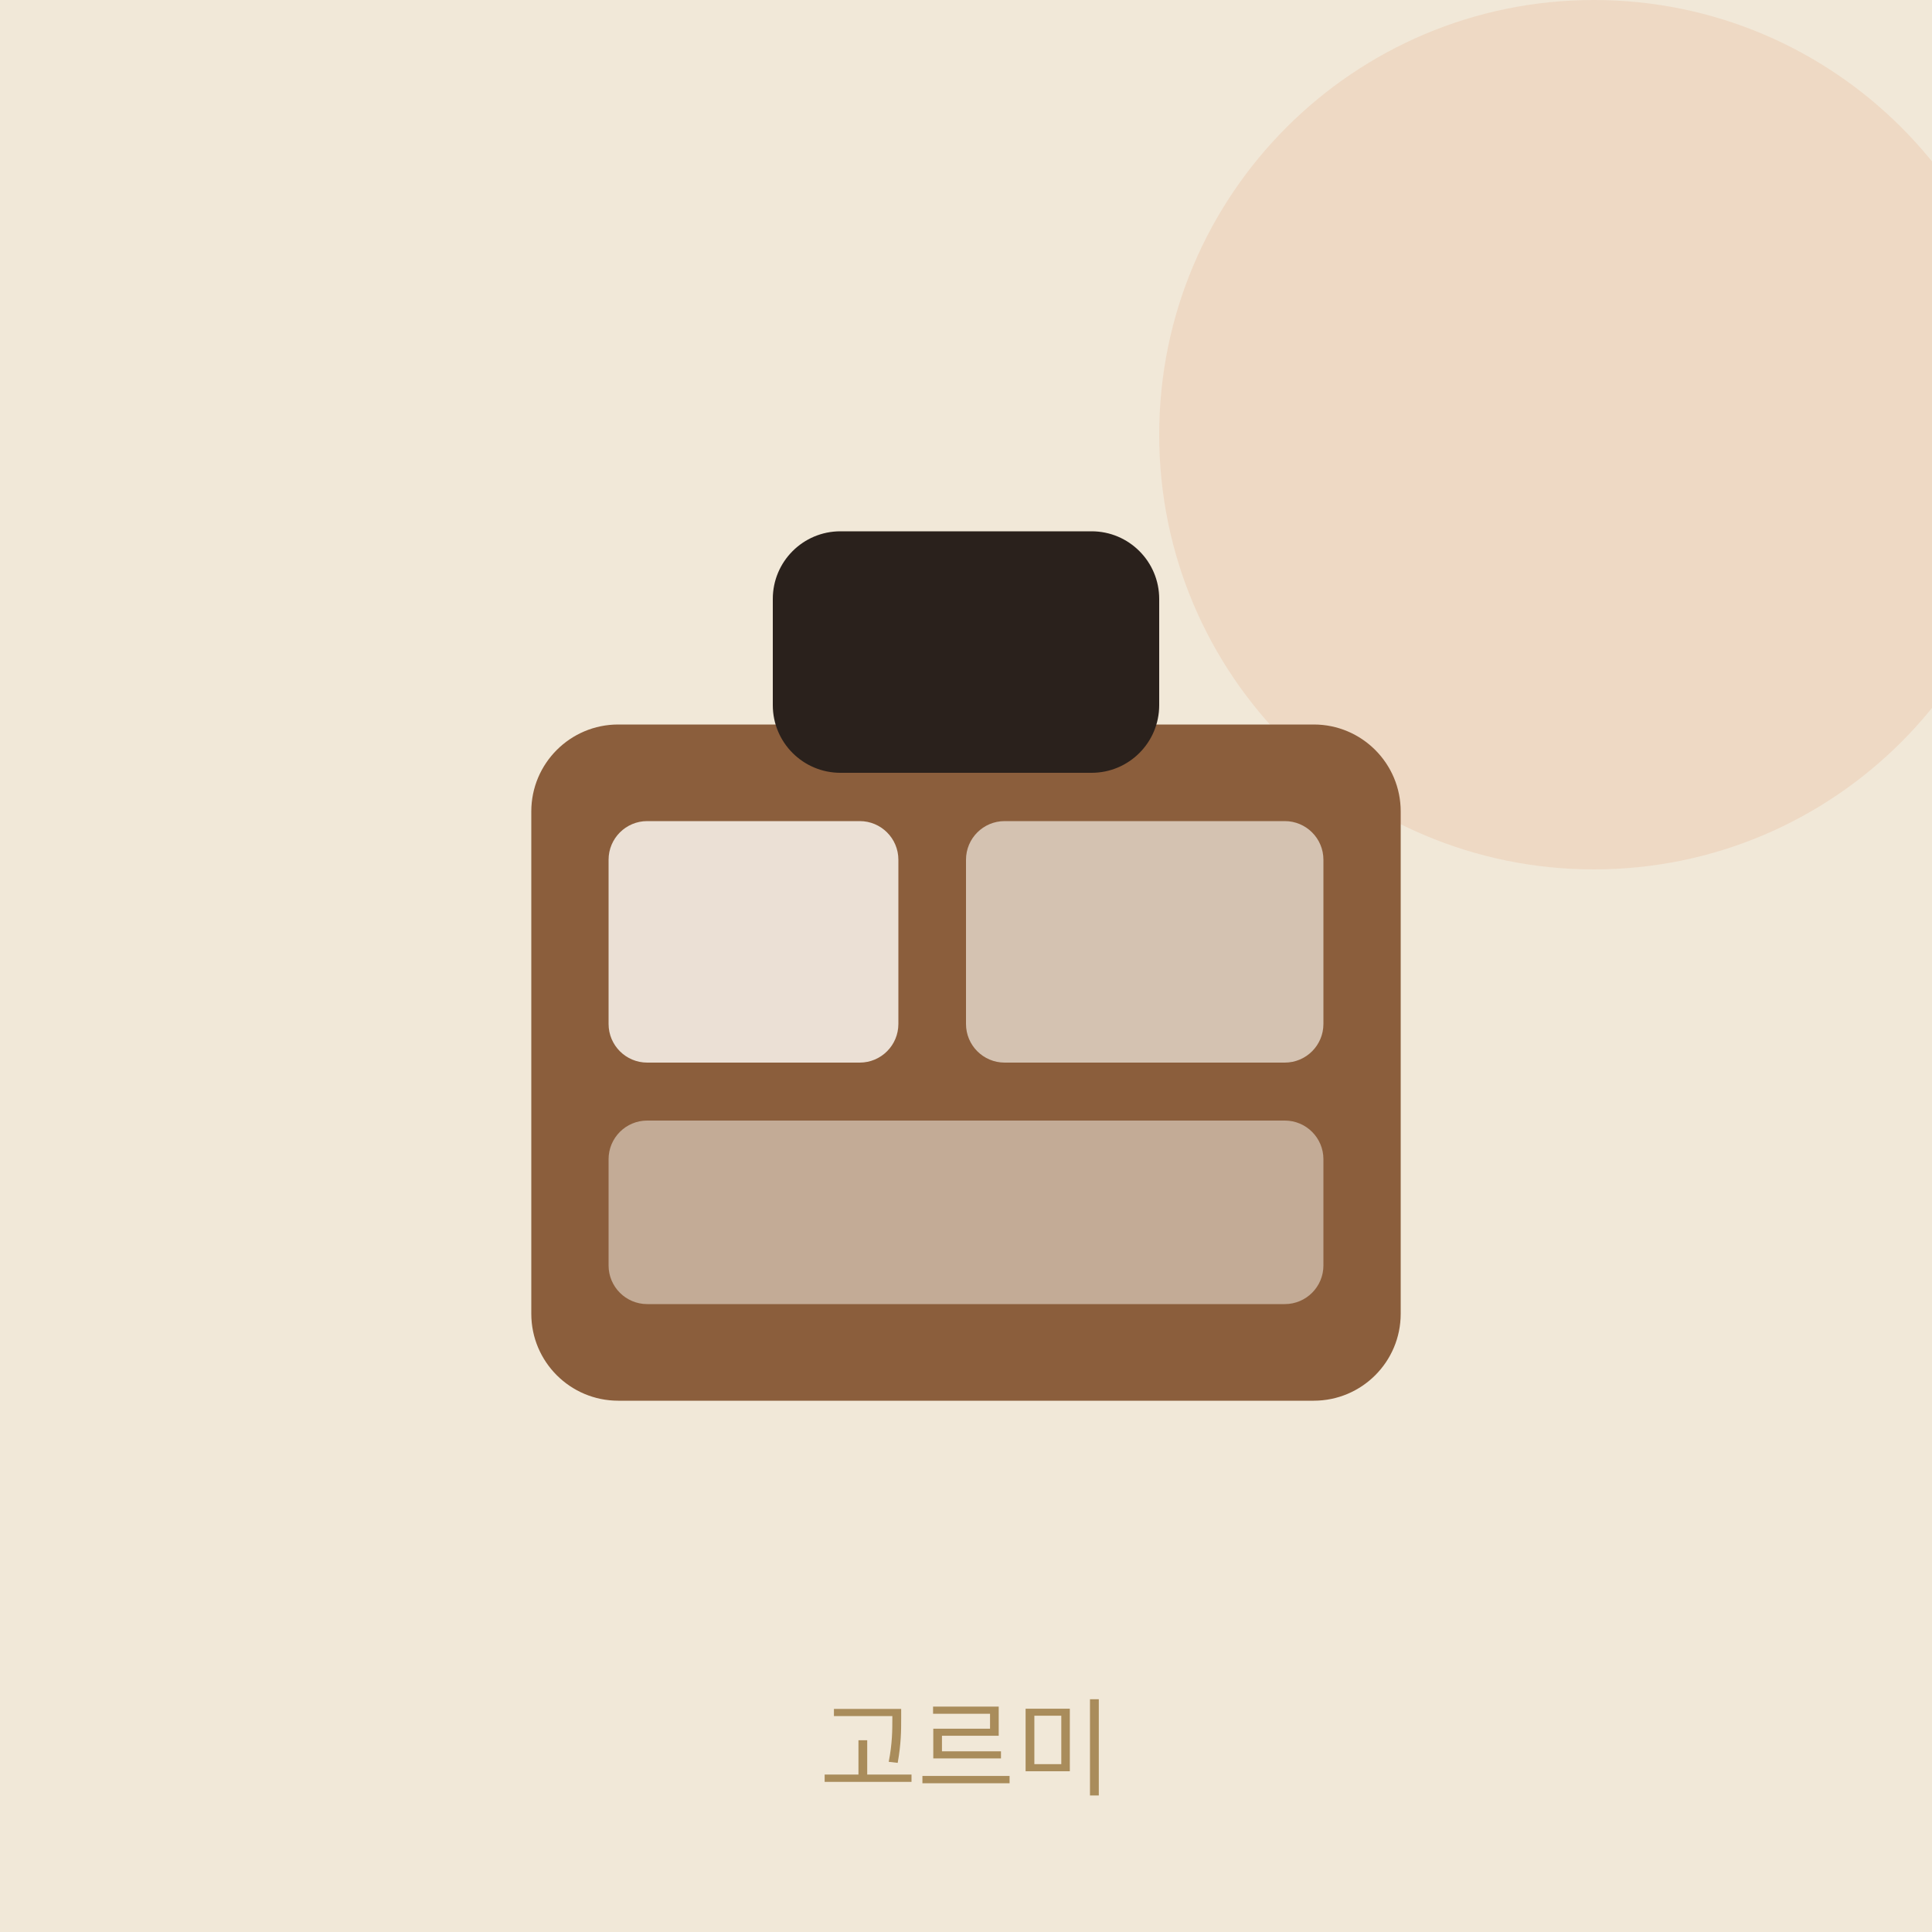
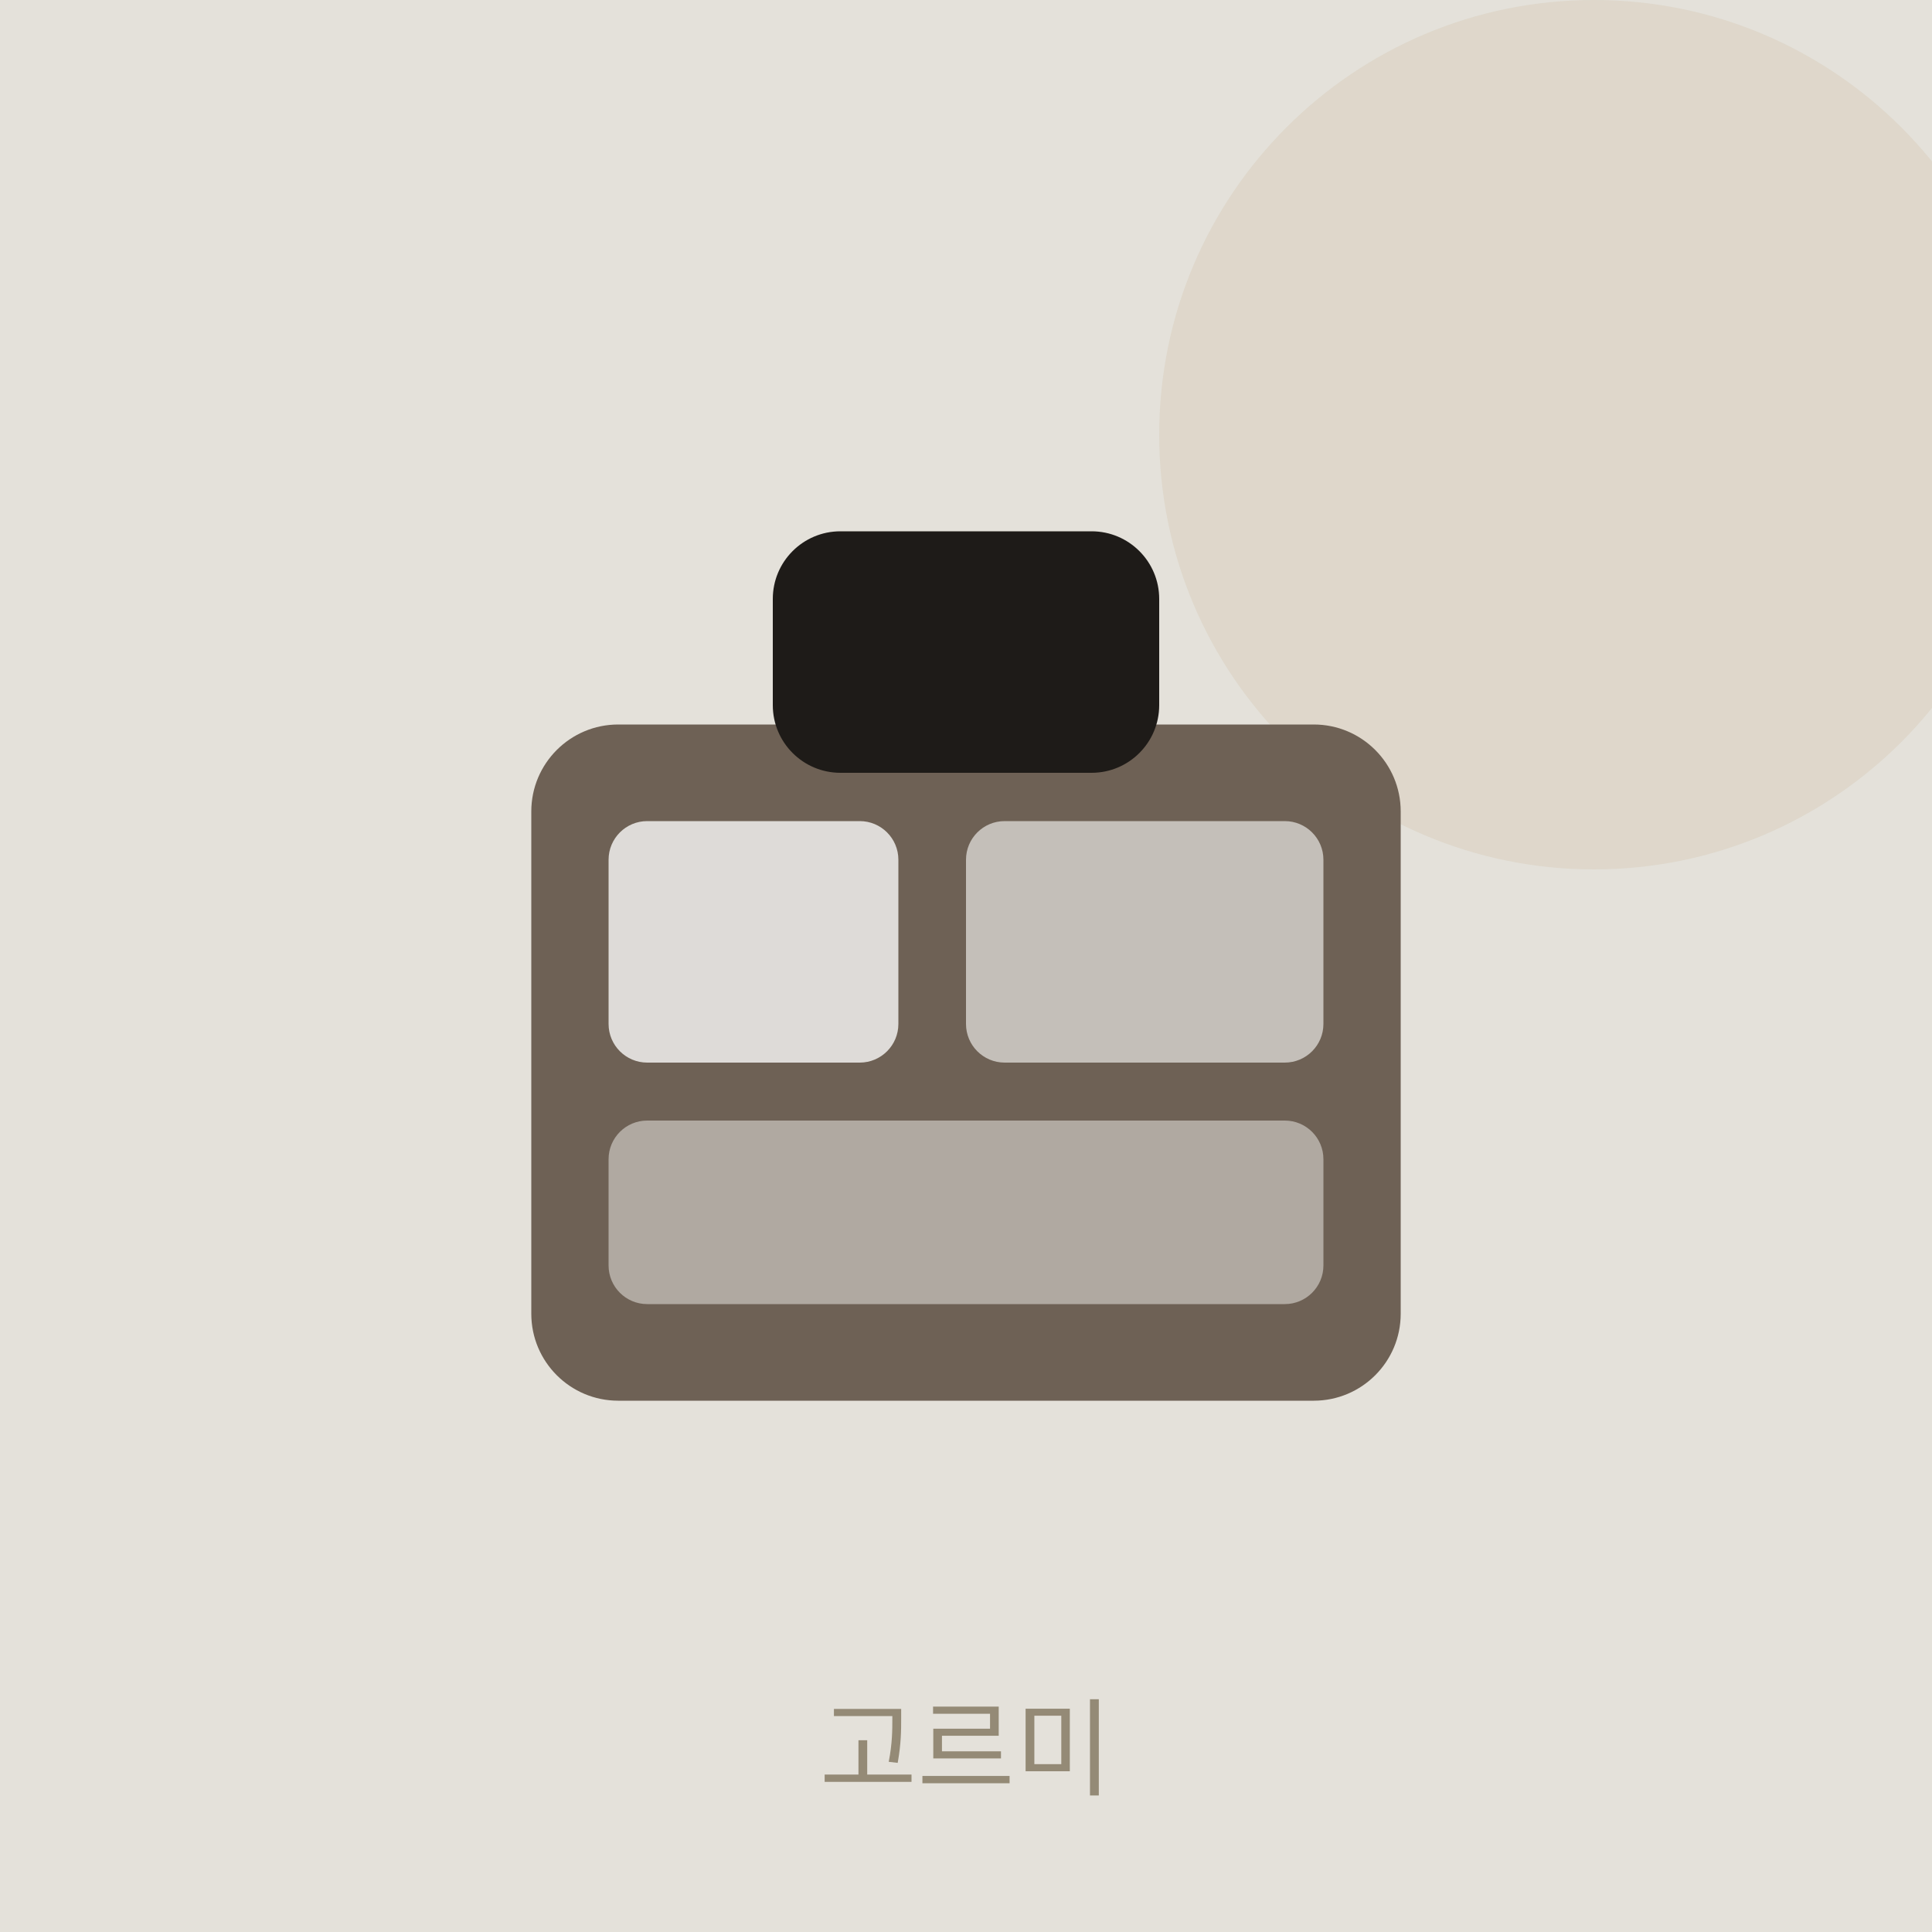
<svg xmlns="http://www.w3.org/2000/svg" viewBox="0 0 400 400" role="img" aria-label="이동식 정리함 제품 이미지">
-   <rect width="400" height="400" fill="#F1E8D8" />
-   <circle cx="330" cy="90" r="90" fill="#D84E0B" opacity="0.10" />
+   <rect width="400" height="400" fill="#E4E1DA" />
+   <circle cx="330" cy="90" r="90" fill="#A97C3F" opacity="0.10" />
  <g transform="translate(110,110)">
-     <rect x="0" y="40" width="180" height="140" rx="18" fill="#8B5E3C" />
-     <rect x="50" y="0" width="80" height="50" rx="14" fill="#2A211C" />
-     <rect x="16" y="60" width="60" height="50" rx="8" fill="#FBF7F0" opacity="0.85" />
-     <rect x="90" y="60" width="74" height="50" rx="8" fill="#FBF7F0" opacity="0.65" />
-     <rect x="16" y="122" width="148" height="38" rx="8" fill="#FBF7F0" opacity="0.5" />
+     <rect x="0" y="40" width="180" height="140" rx="18" fill="#6E6155" />
+     <rect x="50" y="0" width="80" height="50" rx="14" fill="#1E1B18" />
+     <rect x="16" y="60" width="60" height="50" rx="8" fill="#F2F1EE" opacity="0.85" />
+     <rect x="90" y="60" width="74" height="50" rx="8" fill="#F2F1EE" opacity="0.65" />
+     <rect x="16" y="122" width="148" height="38" rx="8" fill="#F2F1EE" opacity="0.5" />
  </g>
-   <text x="200" y="370" text-anchor="middle" font-family="sans-serif" font-size="22" fill="#a98c5b">고르미</text>
+   <text x="200" y="370" text-anchor="middle" font-family="sans-serif" font-size="22" fill="#948A76">고르미</text>
</svg>
